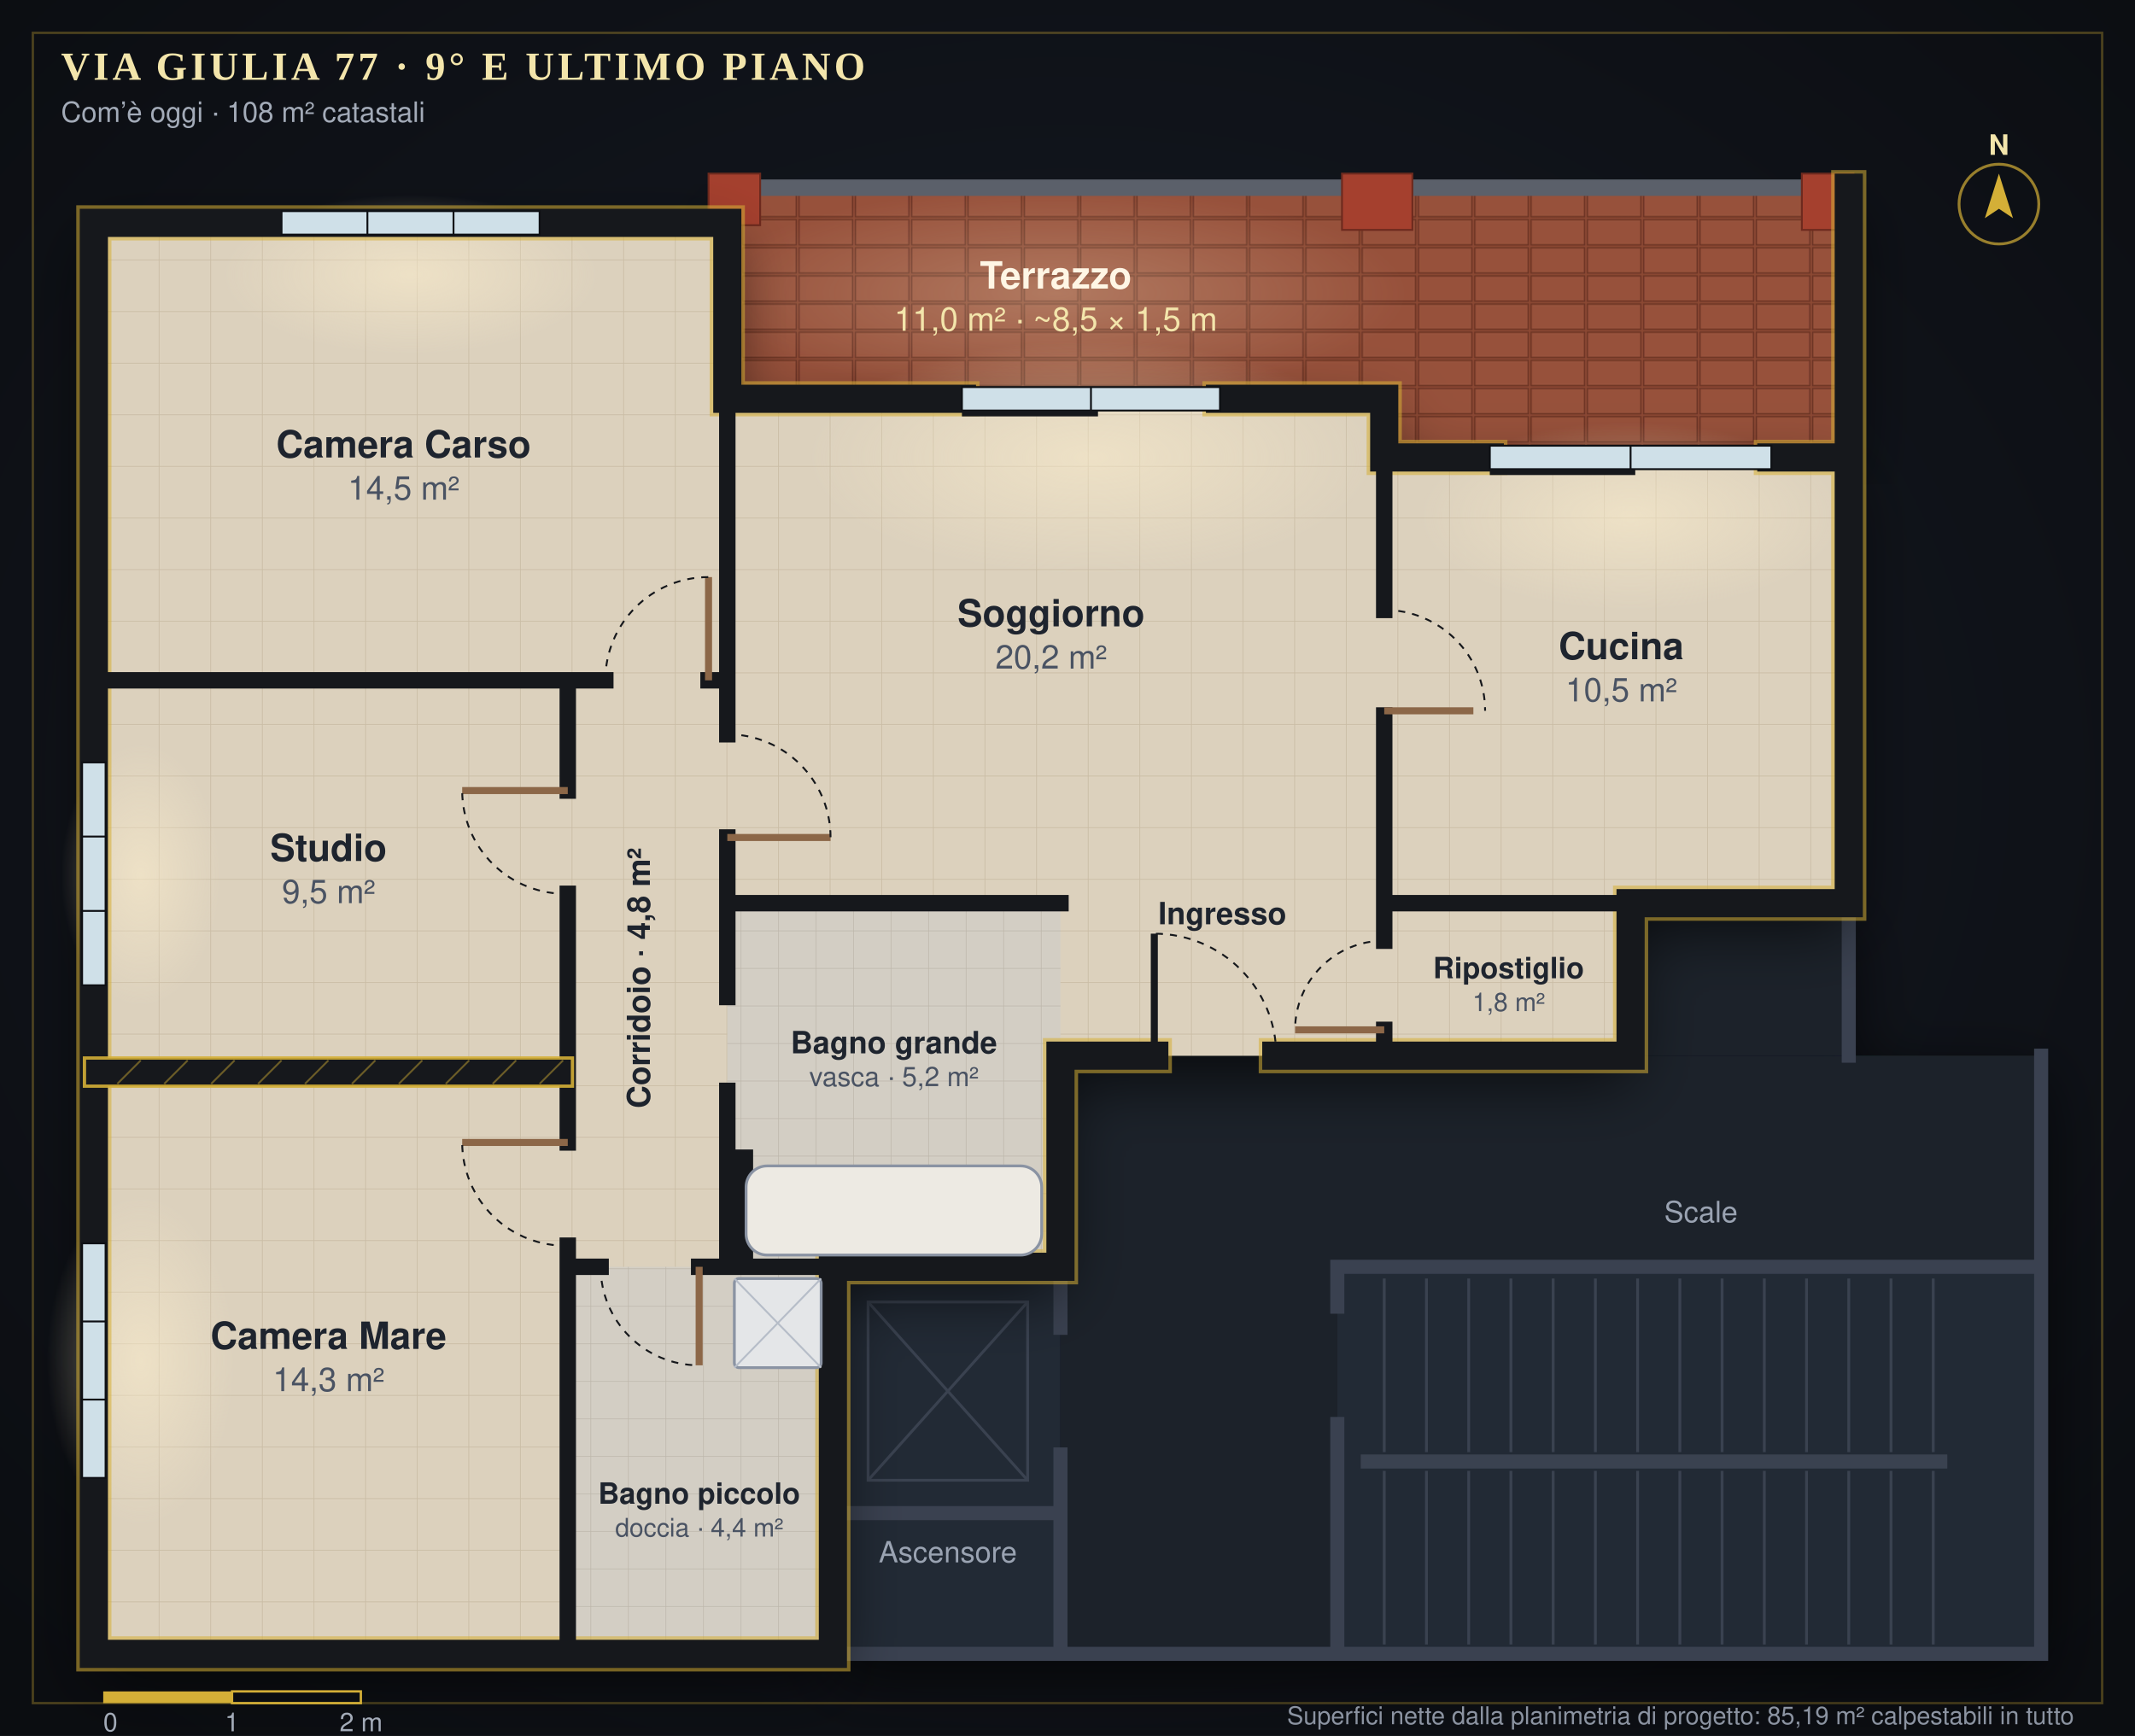
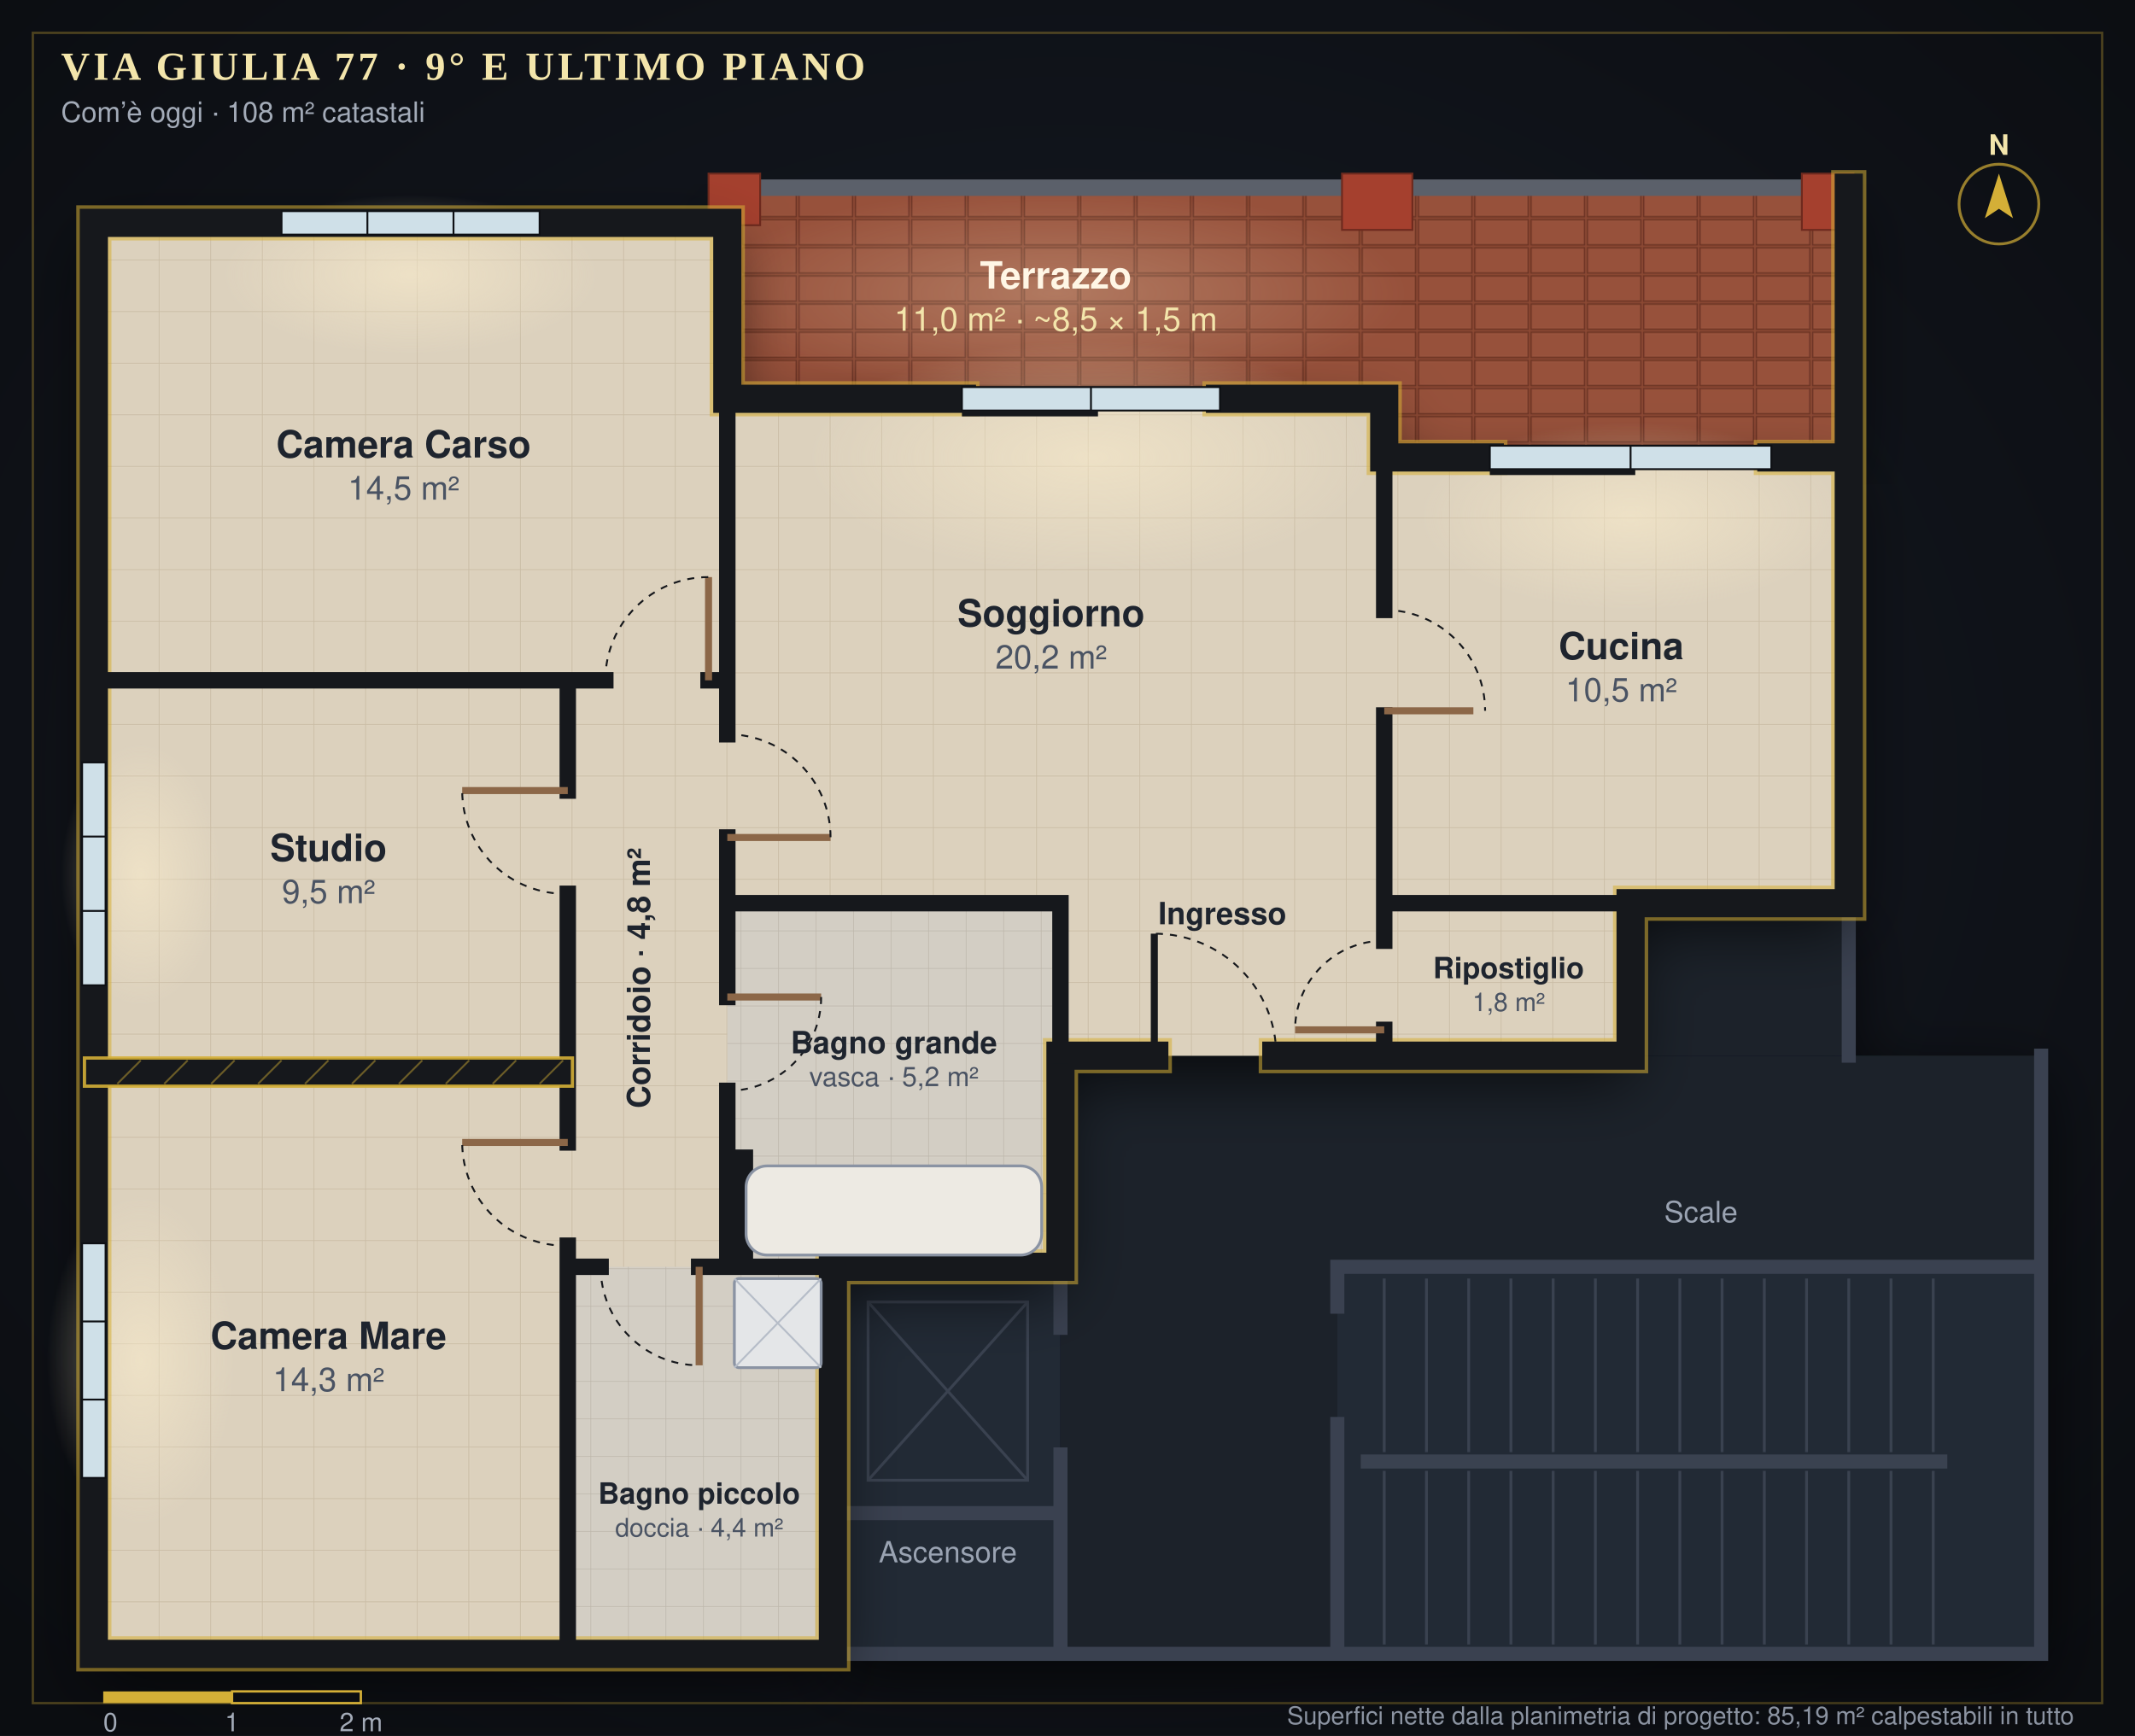
<svg xmlns="http://www.w3.org/2000/svg" viewBox="20 -45 910 740" width="1820" height="1480">
  <defs>
    <pattern id="tile" width="22" height="22" patternUnits="userSpaceOnUse">
      <rect width="22" height="22" fill="#DCD1BD" />
      <path d="M22 0V22H0" fill="none" stroke="#C9BCA5" stroke-width="0.6" />
    </pattern>
    <pattern id="tileb" width="16" height="16" patternUnits="userSpaceOnUse">
      <rect width="16" height="16" fill="#D3CEC4" />
      <path d="M16 0V16H0" fill="none" stroke="#BDB6AA" stroke-width="0.5" />
    </pattern>
    <pattern id="oak" width="252" height="32" patternUnits="userSpaceOnUse">
      <rect x="0" y="0" width="126" height="16" fill="#CBA680" stroke="#A9845E" stroke-width="0.5" />
      <rect x="126" y="0" width="126" height="16" fill="#C59F78" stroke="#A9845E" stroke-width="0.5" />
      <rect x="0" y="16" width="63" height="16" fill="#C7A27B" stroke="#A9845E" stroke-width="0.5" />
      <rect x="63" y="16" width="126" height="16" fill="#CEAA84" stroke="#A9845E" stroke-width="0.5" />
      <rect x="189" y="16" width="63" height="16" fill="#C29C74" stroke="#A9845E" stroke-width="0.5" />
      <path d="M8 6 q40 -2 90 1 M140 10 q35 2 80 -1 M75 24 q30 -2 70 1 M200 22 q20 2 45 0" stroke="#B48E67" stroke-width="0.45" fill="none" opacity="0.7" />
    </pattern>
    <pattern id="mc" width="90" height="90" patternUnits="userSpaceOnUse">
      <rect width="90" height="90" fill="#B1A99E" />
      <circle cx="20" cy="25" r="18" fill="#BDB5AA" opacity="0.5" />
      <circle cx="65" cy="60" r="22" fill="#A49C91" opacity="0.35" />
      <circle cx="70" cy="15" r="10" fill="#C2BBB1" opacity="0.4" />
    </pattern>
    <pattern id="klinker" width="24" height="12" patternUnits="userSpaceOnUse">
      <rect width="24" height="12" fill="#8C4934" />
      <rect x="0.6" y="0.6" width="22.8" height="10.8" fill="#97513B" stroke="#6E3626" stroke-width="0.6" />
    </pattern>
    <filter id="sh" x="-30%" y="-30%" width="160%" height="160%">
      <feDropShadow dx="1.6" dy="2.4" stdDeviation="2" flood-color="#000" flood-opacity="0.32" />
    </filter>
    <filter id="apt" x="-10%" y="-10%" width="120%" height="120%">
      <feDropShadow dx="0" dy="10" stdDeviation="14" flood-color="#000" flood-opacity="0.7" />
    </filter>
    <radialGradient id="sun" cx="50%" cy="50%" r="50%">
      <stop offset="0%" stop-color="#FFF1CF" stop-opacity="0.5" />
      <stop offset="100%" stop-color="#FFF1CF" stop-opacity="0" />
    </radialGradient>
    <radialGradient id="board" cx="50%" cy="45%" r="70%">
      <stop offset="0%" stop-color="#161B25" />
      <stop offset="100%" stop-color="#0B0D11" />
    </radialGradient>
  </defs>
  <rect x="20" y="-45" width="910" height="740" fill="url(#board)" />
  <rect x="34" y="-31" width="882" height="712" fill="none" stroke="#D4AF37" stroke-opacity="0.32" stroke-width="1" />
  <g filter="url(#apt)">
    <polygon points="472,405 890,405 890,495 590,495 590,660 472,660" fill="#1C212B" />
    <rect x="715" y="340" width="93" height="65" fill="#1C212B" />
    <rect x="590" y="495" width="300" height="165" fill="#232935" />
    <rect x="375" y="495" width="97" height="165" fill="#232935" />
  </g>
  <g stroke="#3A4250" stroke-width="1.2">
    <line x1="610" y1="500" x2="610" y2="574" />
    <line x1="628" y1="500" x2="628" y2="574" />
    <line x1="646" y1="500" x2="646" y2="574" />
    <line x1="664" y1="500" x2="664" y2="574" />
    <line x1="682" y1="500" x2="682" y2="574" />
    <line x1="700" y1="500" x2="700" y2="574" />
    <line x1="718" y1="500" x2="718" y2="574" />
    <line x1="736" y1="500" x2="736" y2="574" />
    <line x1="754" y1="500" x2="754" y2="574" />
    <line x1="772" y1="500" x2="772" y2="574" />
    <line x1="790" y1="500" x2="790" y2="574" />
    <line x1="808" y1="500" x2="808" y2="574" />
    <line x1="826" y1="500" x2="826" y2="574" />
    <line x1="844" y1="500" x2="844" y2="574" />
    <line x1="610" y1="582" x2="610" y2="656" />
    <line x1="628" y1="582" x2="628" y2="656" />
    <line x1="646" y1="582" x2="646" y2="656" />
    <line x1="664" y1="582" x2="664" y2="656" />
    <line x1="682" y1="582" x2="682" y2="656" />
    <line x1="700" y1="582" x2="700" y2="656" />
    <line x1="718" y1="582" x2="718" y2="656" />
    <line x1="736" y1="582" x2="736" y2="656" />
    <line x1="754" y1="582" x2="754" y2="656" />
    <line x1="772" y1="582" x2="772" y2="656" />
    <line x1="790" y1="582" x2="790" y2="656" />
    <line x1="808" y1="582" x2="808" y2="656" />
    <line x1="826" y1="582" x2="826" y2="656" />
    <line x1="844" y1="582" x2="844" y2="656" />
  </g>
  <rect x="600" y="575" width="250" height="6" fill="#3A4250" />
  <rect x="390" y="510" width="68" height="76" fill="none" stroke="#3A4250" stroke-width="1.2" />
  <path d="M390 510 L458 586 M458 510 L390 586" stroke="#3A4250" stroke-width="1.2" />
  <g fill="none" stroke="#3A4150" stroke-width="6" stroke-linecap="square">
    <path d="M890,405 L890,660 L375,660 M590,495 L890,495 M590,495 L590,512 M590,562 L590,660 M472,495 L472,521 M472,575 L472,660 M375,600 L472,600 M808,340 L808,405" />
  </g>
  <polygon points="330,35 808,35 808,150 610,150 610,125 330,125" fill="url(#klinker)" filter="url(#apt)" />
  <ellipse cx="470" cy="80" rx="150" ry="45" fill="url(#sun)" opacity="0.5" />
  <line x1="330" y1="35" x2="808" y2="35" stroke="#5B606A" stroke-width="7" />
  <g fill="#A5402E" stroke="#6E2A1E" stroke-width="0.8">
    <rect x="322" y="29" width="22" height="22" />
    <rect x="592" y="29" width="30" height="24" />
    <rect x="788" y="29" width="22" height="24" />
  </g>
  <polygon points="60,50 330,50 330,125 610,125 610,150 808,150 808,340 715,340 715,405 472,405 472,495 375,495 375,660 60,660" fill="url(#tile)" filter="url(#apt)" />
  <rect x="330" y="340" width="142" height="155" fill="url(#tileb)" />
  <rect x="262" y="495" width="113" height="165" fill="url(#tileb)" />
  <ellipse cx="485" cy="150" rx="120" ry="50" fill="url(#sun)" />
  <ellipse cx="715" cy="175" rx="90" ry="40" fill="url(#sun)" />
  <ellipse cx="195" cy="72" rx="80" ry="34" fill="url(#sun)" />
  <ellipse cx="80" cy="535" rx="40" ry="70" fill="url(#sun)" />
  <ellipse cx="80" cy="328" rx="34" ry="56" fill="url(#sun)" />
  <g fill="none" stroke-linecap="square">
    <path stroke="#D4AF37" stroke-opacity="0.55" stroke-width="15" d="M330,125 L330,50 L60,50 L60,660 L375,660 L375,495 L472,495 L472,405 L512,405 M564,405 L715,405 L715,340 L808,340 L808,150 L775,150 M655,150 L610,150 L610,125 L540,125 M430,125 L330,125 M808,150 L808,35" />
    <path stroke="#16181C" stroke-width="12" d="M330,125 L330,50 L60,50 L60,660 L375,660 L375,495 L472,495 L472,405 L512,405 M564,405 L715,405 L715,340 L808,340 L808,150 L775,150 M655,150 L610,150 L610,125 L540,125 M430,125 L330,125 M808,150 L808,35" />
-     <path stroke="#16181C" stroke-width="7" d="M330,125 L330,268 M330,312 L330,380 M330,420 L330,495 M60,245 L278,245 M322,245 L330,245 M262,245 L262,292 M262,336 L262,442 M262,486 L262,495 L276,495 M318,495 L375,495 M262,495 L262,660 M330,340 L472,340 M610,125 L610,215 M610,260 L610,356 M610,394 L610,405 M610,340 L715,340" />
+     <path stroke="#16181C" stroke-width="7" d="M330,125 L330,268 M330,312 L330,380 M330,420 L330,495 M60,245 L278,245 M322,245 L330,245 M262,245 L262,292 M262,336 L262,442 M262,486 L262,495 L276,495 M318,495 L375,495 M262,495 L262,660 M330,340 L472,340 M472,340 L472,405 M610,125 L610,215 M610,260 L610,356 M610,394 L610,405 M610,340 L715,340" />
  </g>
  <rect x="56" y="406" width="208" height="12" fill="#16181C" stroke="#D4AF37" stroke-opacity="0.9" stroke-width="1.4" />
  <g stroke="#D4AF37" stroke-opacity="0.45" stroke-width="0.8">
    <line x1="70" y1="417" x2="80" y2="407" />
    <line x1="90" y1="417" x2="100" y2="407" />
    <line x1="110" y1="417" x2="120" y2="407" />
    <line x1="130" y1="417" x2="140" y2="407" />
    <line x1="150" y1="417" x2="160" y2="407" />
    <line x1="170" y1="417" x2="180" y2="407" />
    <line x1="190" y1="417" x2="200" y2="407" />
    <line x1="210" y1="417" x2="220" y2="407" />
    <line x1="230" y1="417" x2="240" y2="407" />
    <line x1="250" y1="417" x2="260" y2="407" />
  </g>
  <rect x="330" y="445" width="11" height="50" fill="#16181C" />
  <g fill="#CFE0E8" stroke="#0E1014" stroke-width="0.8">
    <rect x="140" y="45" width="110" height="10" />
    <rect x="55" y="280" width="10" height="95" />
    <rect x="55" y="485" width="10" height="100" />
    <rect x="430" y="120" width="110" height="10" />
    <rect x="655" y="145" width="120" height="10" />
  </g>
  <g stroke="#0E1014" stroke-width="0.8">
    <line x1="176.6" y1="45" x2="176.6" y2="55" />
    <line x1="213.3" y1="45" x2="213.3" y2="55" />
    <line x1="55" y1="311.6" x2="65" y2="311.6" />
    <line x1="55" y1="343.3" x2="65" y2="343.3" />
    <line x1="55" y1="518.3" x2="65" y2="518.3" />
    <line x1="55" y1="551.6" x2="65" y2="551.6" />
    <line x1="485" y1="120" x2="485" y2="130" />
    <line x1="715" y1="145" x2="715" y2="155" />
  </g>
  <g fill="none" stroke="#16181C">
    <line x1="512" y1="405" x2="512" y2="353" stroke-width="3" />
    <path d="M564,405 A52,52 0 0 0 512,353" stroke-width="0.8" stroke-dasharray="3 3" />
    <rect x="430" y="130" width="58" height="2.5" fill="#16181C" stroke="none" />
    <g stroke="#8C6748" stroke-width="3">
      <line x1="330" y1="312" x2="374" y2="312" />
+       <line x1="330" y1="380" x2="370" y2="380" />
      <line x1="322" y1="245" x2="322" y2="201" />
      <line x1="262" y1="292" x2="217" y2="292" />
      <line x1="262" y1="442" x2="217" y2="442" />
      <line x1="318" y1="495" x2="318" y2="537" />
    </g>
    <g stroke-width="0.8" stroke-dasharray="3 3">
      <path d="M330,268 A44,44 0 0 1 374,312" />
+       <path d="M370,380 A40,40 0 0 1 330,420" />
      <path d="M278,245 A44,44 0 0 1 322,201" />
      <path d="M262,336 A44,44 0 0 1 217,292" />
      <path d="M262,486 A44,44 0 0 1 217,442" />
      <path d="M276,495 A42,42 0 0 0 318,537" />
    </g>
  </g>
  <rect x="655" y="155" width="62" height="2.5" fill="#16181C" />
  <line x1="610" y1="258" x2="648" y2="258" stroke="#8C6748" stroke-width="3" />
  <path d="M610,215 A43,43 0 0 1 653,258" fill="none" stroke="#16181C" stroke-width="0.8" stroke-dasharray="3 3" />
  <line x1="610" y1="394" x2="572" y2="394" stroke="#8C6748" stroke-width="3" />
  <path d="M610,356 A38,38 0 0 0 572,394" fill="none" stroke="#16181C" stroke-width="0.8" stroke-dasharray="3 3" />
  <rect x="338" y="452" width="126" height="38" rx="9" fill="#EDEAE3" stroke="#8A93A3" stroke-width="1.2" />
  <rect x="333" y="500" width="37" height="38" rx="2" fill="#E4E6E8" stroke="#8A93A3" stroke-width="1.2" />
  <path d="M333 500 L370 538 M370 500 L333 538" stroke="#B6BDC8" stroke-width="0.8" />
  <g font-family="Segoe UI, Helvetica Neue, Helvetica, Arial, sans-serif" text-anchor="middle">
    <text x="468" y="222" font-size="16.0" font-weight="700" fill="#1E242E">Soggiorno</text>
    <text x="468" y="240" font-size="14.0" fill="#4A5363">20,2 m²</text>
    <text x="711" y="236" font-size="16.0" font-weight="700" fill="#1E242E">Cucina</text>
    <text x="711" y="254" font-size="14.0" fill="#4A5363">10,5 m²</text>
    <text x="663" y="372" font-size="12.5" font-weight="700" fill="#1E242E">Ripostiglio</text>
    <text x="663" y="386" font-size="10.9" fill="#4A5363">1,8 m²</text>
    <text x="541" y="349" font-size="13.1" font-weight="700" fill="#1E242E">Ingresso</text>
    <text x="192" y="150" font-size="16.0" font-weight="700" fill="#1E242E">Camera Carso</text>
    <text x="192" y="168" font-size="14.0" fill="#4A5363">14,5 m²</text>
    <text x="160" y="322" font-size="16.0" font-weight="700" fill="#1E242E">Studio</text>
    <text x="160" y="340" font-size="14.0" fill="#4A5363">9,5 m²</text>
    <text x="160" y="530" font-size="16.0" font-weight="700" fill="#1E242E">Camera Mare</text>
    <text x="160" y="548" font-size="14.0" fill="#4A5363">14,3 m²</text>
    <text x="401" y="404" font-size="13.1" font-weight="700" fill="#1E242E">Bagno grande</text>
    <text x="401" y="418" font-size="11.5" fill="#4A5363">vasca · 5,2 m²</text>
    <text x="318" y="596" font-size="12.5" font-weight="700" fill="#1E242E">Bagno piccolo</text>
    <text x="318" y="610" font-size="10.9" fill="#4A5363">doccia · 4,4 m²</text>
    <text transform="translate(297 372) rotate(-90)" font-size="13.5" font-weight="700" fill="#1E242E">Corridoio · 4,8 m²</text>
    <text x="470" y="78" font-size="16" font-weight="700" fill="#FFF6E5">Terrazzo</text>
    <text x="470" y="96" font-size="14" fill="#F3E5AB">11,0 m² · ~8,5 × 1,5 m</text>
    <text x="424" y="621" font-size="12.5" fill="#9AA3B2">Ascensore</text>
    <text x="745" y="476" font-size="12.5" fill="#9AA3B2">Scale</text>
  </g>
  <text x="46" y="-11" font-family="Georgia, 'Times New Roman', serif" font-size="17" font-weight="700" letter-spacing="1.5" fill="#F3E5AB">VIA GIULIA 77 · 9° E ULTIMO PIANO</text>
  <text x="46" y="7" font-family="Segoe UI, Helvetica Neue, Helvetica, Arial, sans-serif" font-size="12" fill="#A3ABB8">Com’è oggi · 108 m² catastali</text>
  <g transform="translate(872 42)">
    <circle r="17" fill="none" stroke="#D4AF37" stroke-opacity="0.7" stroke-width="1.2" />
    <path d="M0 -13 L6 6 L0 2 L-6 6 Z" fill="#D4AF37" />
    <text y="-21" font-family="Segoe UI, Helvetica Neue, Helvetica, Arial, sans-serif" font-size="12" font-weight="700" text-anchor="middle" fill="#F3E5AB">N</text>
  </g>
  <g transform="translate(64 676)" font-family="Segoe UI, Helvetica Neue, Helvetica, Arial, sans-serif" font-size="11" fill="#A3ABB8">
    <rect width="54.9" height="5" fill="#D4AF37" />
    <rect x="54.9" width="54.9" height="5" fill="#0B0D11" stroke="#D4AF37" stroke-width="1" />
    <text x="0" y="17">0</text>
    <text x="54.9" y="17" text-anchor="middle">1</text>
    <text x="109.9" y="17" text-anchor="middle">2 m</text>
  </g>
  <text x="904" y="690" font-family="Segoe UI, Helvetica Neue, Helvetica, Arial, sans-serif" font-size="10.5" text-anchor="end" fill="#8B93A1">Superfici nette dalla planimetria di progetto: 85,19 m² calpestabili in tutto</text>
</svg>
